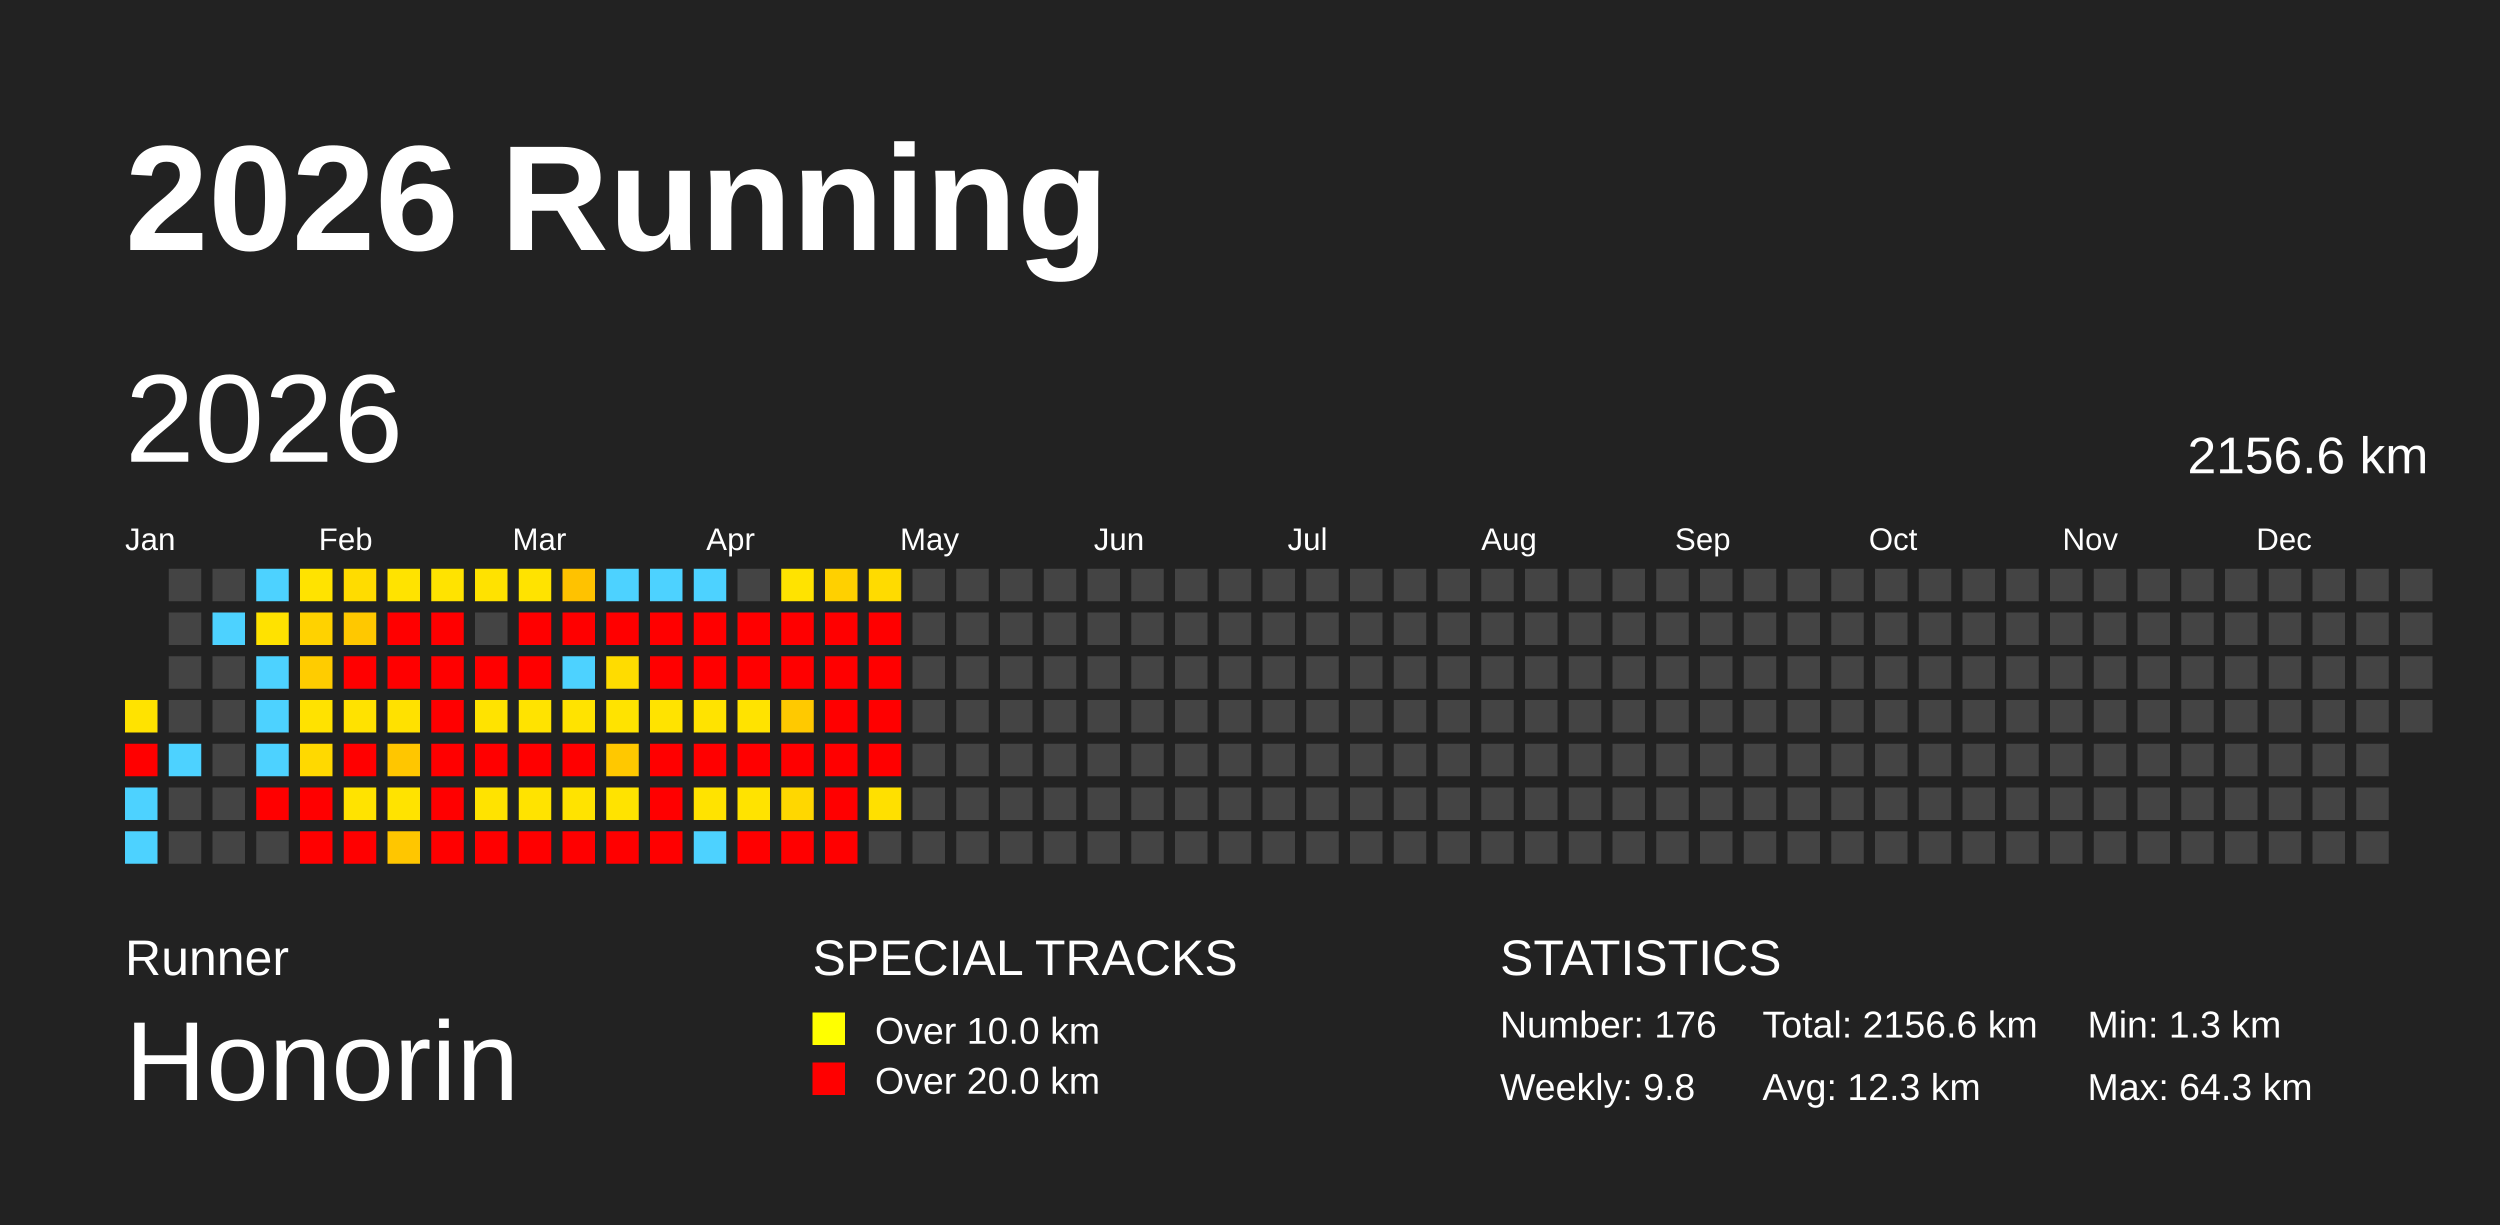
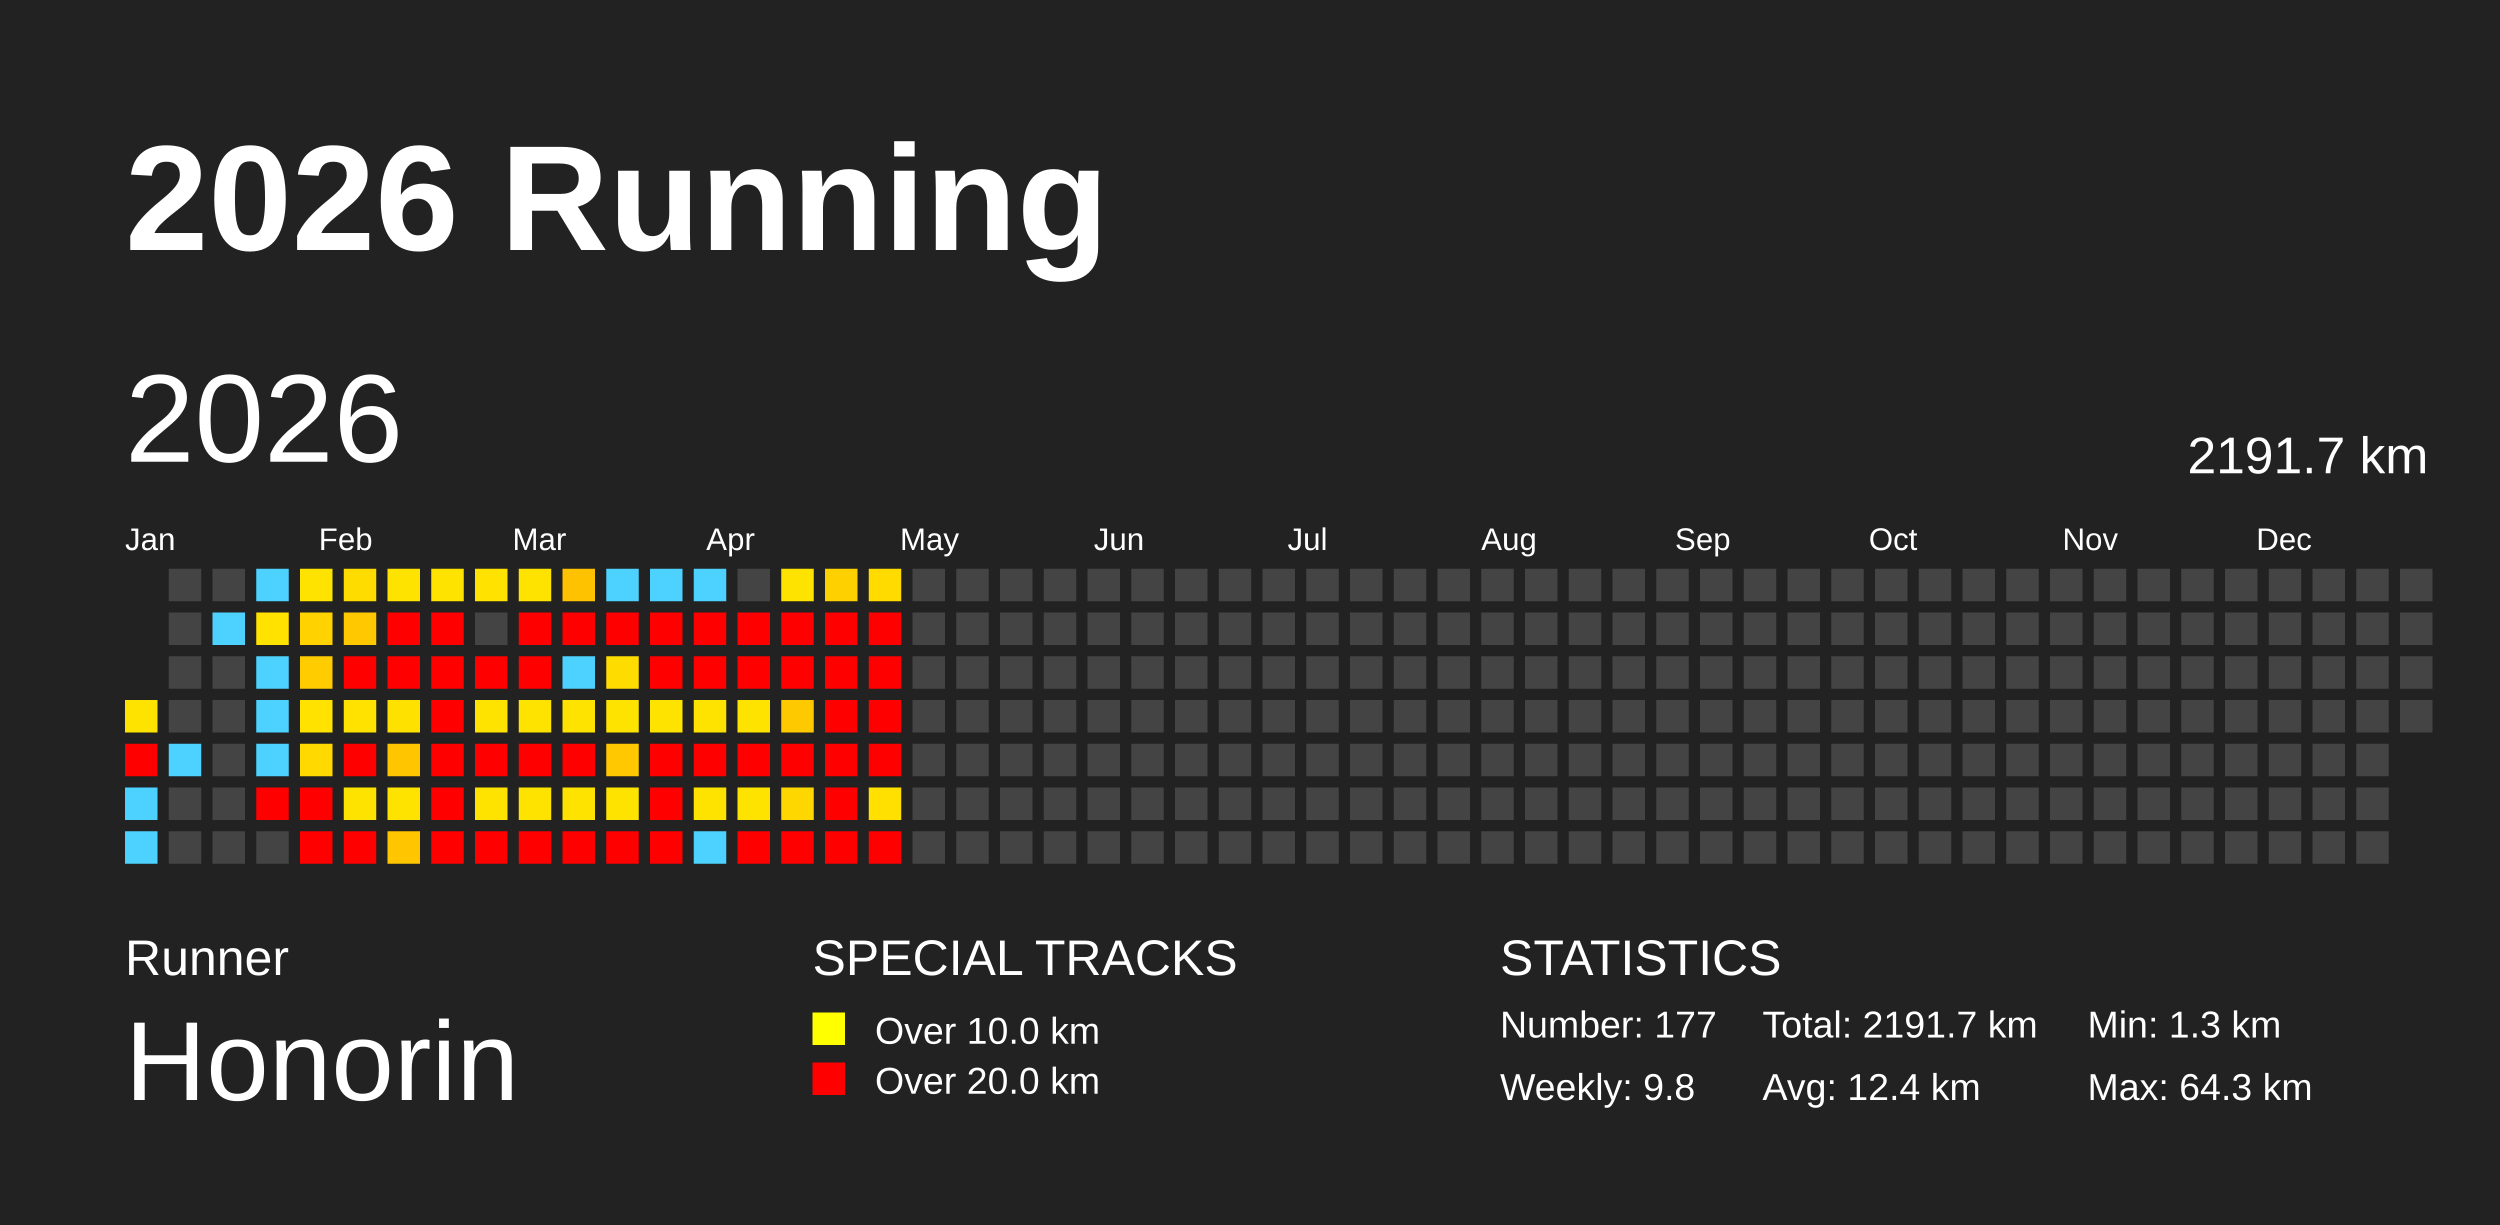
<svg xmlns="http://www.w3.org/2000/svg" baseProfile="full" height="98mm" version="1.1" viewBox="0,0,200,98" width="200mm">
  <defs />
  <rect fill="#222222" height="98" width="200" x="0" y="0" />
  <text fill="#FFFFFF" style="font-size:12px; font-family:Arial; font-weight:bold;" x="10" y="20">2026 Running</text>
  <text fill="#FFFFFF" style="font-size:4px; font-family:Arial" x="10" y="78">Runner</text>
  <text fill="#FFFFFF" style="font-size:9px; font-family:Arial" x="10" y="88">Honorin</text>
  <text fill="#FFFFFF" style="font-size:4px; font-family:Arial" x="65" y="78">SPECIAL TRACKS</text>
  <rect fill="yellow" height="2.6" width="2.6" x="65" y="81" />
  <text fill="#FFFFFF" style="font-size:3px; font-family:Arial" x="70" y="83.5">Over 10.0 km</text>
  <rect fill="red" height="2.6" width="2.6" x="65" y="85" />
  <text fill="#FFFFFF" style="font-size:3px; font-family:Arial" x="70" y="87.5">Over 20.0 km</text>
  <text fill="#FFFFFF" style="font-size:4px; font-family:Arial" x="120" y="78">STATISTICS</text>
-   <text fill="#FFFFFF" style="font-size:3px; font-family:Arial" x="120" y="83">Number: 176</text>
+   <text fill="#FFFFFF" style="font-size:3px; font-family:Arial" x="120" y="83">Number: 177</text>
  <text fill="#FFFFFF" style="font-size:3px; font-family:Arial" x="120" y="88">Weekly: 9.8</text>
-   <text fill="#FFFFFF" style="font-size:3px; font-family:Arial" x="141" y="83">Total: 2156.6 km</text>
-   <text fill="#FFFFFF" style="font-size:3px; font-family:Arial" x="141" y="88">Avg: 12.3 km</text>
+   <text fill="#FFFFFF" style="font-size:3px; font-family:Arial" x="141" y="83">Total: 2191.7 km</text>
+   <text fill="#FFFFFF" style="font-size:3px; font-family:Arial" x="141" y="88">Avg: 12.4 km</text>
  <text fill="#FFFFFF" style="font-size:3px; font-family:Arial" x="167" y="83">Min: 1.3 km</text>
  <text fill="#FFFFFF" style="font-size:3px; font-family:Arial" x="167" y="88">Max: 64.3 km</text>
  <text dominant-baseline="hanging" fill="#FFFFFF" style="font-size:10.0px; font-family:Arial;" x="10" y="30">2026</text>
-   <text dominant-baseline="hanging" fill="#FFFFFF" style="font-size:4.125px; font-family:Arial;" x="175" y="35">2156.6 km</text>
+   <text dominant-baseline="hanging" fill="#FFFFFF" style="font-size:4.125px; font-family:Arial;" x="175" y="35">2191.7 km</text>
  <text fill="#FFFFFF" style="font-size:2.5px; font-family:Arial" x="10.0" y="44">Jan</text>
  <text fill="#FFFFFF" style="font-size:2.5px; font-family:Arial" x="25.5" y="44">Feb</text>
  <text fill="#FFFFFF" style="font-size:2.5px; font-family:Arial" x="41.0" y="44">Mar</text>
  <text fill="#FFFFFF" style="font-size:2.5px; font-family:Arial" x="56.5" y="44">Apr</text>
  <text fill="#FFFFFF" style="font-size:2.5px; font-family:Arial" x="72.0" y="44">May</text>
  <text fill="#FFFFFF" style="font-size:2.5px; font-family:Arial" x="87.5" y="44">Jun</text>
  <text fill="#FFFFFF" style="font-size:2.5px; font-family:Arial" x="103.0" y="44">Jul</text>
  <text fill="#FFFFFF" style="font-size:2.5px; font-family:Arial" x="118.5" y="44">Aug</text>
  <text fill="#FFFFFF" style="font-size:2.5px; font-family:Arial" x="134.0" y="44">Sep</text>
  <text fill="#FFFFFF" style="font-size:2.5px; font-family:Arial" x="149.5" y="44">Oct</text>
  <text fill="#FFFFFF" style="font-size:2.5px; font-family:Arial" x="165.0" y="44">Nov</text>
  <text fill="#FFFFFF" style="font-size:2.5px; font-family:Arial" x="180.5" y="44">Dec</text>
  <rect fill="#ffe300" height="2.6" width="2.6" x="10.0" y="56.0" />
  <rect fill="red" height="2.6" width="2.6" x="10.0" y="59.5" />
  <rect fill="#4dd2ff" height="2.6" width="2.6" x="10.0" y="63.0" />
  <rect fill="#4dd2ff" height="2.6" width="2.6" x="10.0" y="66.5" />
  <rect fill="#444444" height="2.6" width="2.6" x="13.5" y="45.5" />
  <rect fill="#444444" height="2.6" width="2.6" x="13.5" y="49.0" />
  <rect fill="#444444" height="2.6" width="2.6" x="13.5" y="52.5" />
  <rect fill="#444444" height="2.6" width="2.6" x="13.5" y="56.0" />
  <rect fill="#4dd2ff" height="2.6" width="2.6" x="13.5" y="59.5" />
  <rect fill="#444444" height="2.6" width="2.6" x="13.5" y="63.0" />
  <rect fill="#444444" height="2.6" width="2.6" x="13.5" y="66.5" />
  <rect fill="#444444" height="2.6" width="2.6" x="17.0" y="45.5" />
  <rect fill="#4dd2ff" height="2.6" width="2.6" x="17.0" y="49.0" />
  <rect fill="#444444" height="2.6" width="2.6" x="17.0" y="52.5" />
  <rect fill="#444444" height="2.6" width="2.6" x="17.0" y="56.0" />
  <rect fill="#444444" height="2.6" width="2.6" x="17.0" y="59.5" />
  <rect fill="#444444" height="2.6" width="2.6" x="17.0" y="63.0" />
  <rect fill="#444444" height="2.6" width="2.6" x="17.0" y="66.5" />
  <rect fill="#4dd2ff" height="2.6" width="2.6" x="20.5" y="45.5" />
  <rect fill="#ffe200" height="2.6" width="2.6" x="20.5" y="49.0" />
  <rect fill="#4dd2ff" height="2.6" width="2.6" x="20.5" y="52.5" />
  <rect fill="#4dd2ff" height="2.6" width="2.6" x="20.5" y="56.0" />
  <rect fill="#4dd2ff" height="2.6" width="2.6" x="20.5" y="59.5" />
  <rect fill="red" height="2.6" width="2.6" x="20.5" y="63.0" />
  <rect fill="#444444" height="2.6" width="2.6" x="20.5" y="66.5" />
  <rect fill="#ffe300" height="2.6" width="2.6" x="24.0" y="45.5" />
  <rect fill="#ffd200" height="2.6" width="2.6" x="24.0" y="49.0" />
  <rect fill="#ffcc00" height="2.6" width="2.6" x="24.0" y="52.5" />
  <rect fill="#ffe200" height="2.6" width="2.6" x="24.0" y="56.0" />
  <rect fill="#ffd900" height="2.6" width="2.6" x="24.0" y="59.5" />
  <rect fill="red" height="2.6" width="2.6" x="24.0" y="63.0" />
  <rect fill="red" height="2.6" width="2.6" x="24.0" y="66.5" />
  <rect fill="#ffdc00" height="2.6" width="2.6" x="27.5" y="45.5" />
  <rect fill="#ffc800" height="2.6" width="2.6" x="27.5" y="49.0" />
  <rect fill="red" height="2.6" width="2.6" x="27.5" y="52.5" />
  <rect fill="#ffe200" height="2.6" width="2.6" x="27.5" y="56.0" />
  <rect fill="red" height="2.6" width="2.6" x="27.5" y="59.5" />
  <rect fill="#ffe300" height="2.6" width="2.6" x="27.5" y="63.0" />
  <rect fill="red" height="2.6" width="2.6" x="27.5" y="66.5" />
  <rect fill="#ffe300" height="2.6" width="2.6" x="31.0" y="45.5" />
  <rect fill="red" height="2.6" width="2.6" x="31.0" y="49.0" />
  <rect fill="red" height="2.6" width="2.6" x="31.0" y="52.5" />
  <rect fill="#ffe100" height="2.6" width="2.6" x="31.0" y="56.0" />
  <rect fill="#ffc600" height="2.6" width="2.6" x="31.0" y="59.5" />
  <rect fill="#ffe300" height="2.6" width="2.6" x="31.0" y="63.0" />
  <rect fill="#ffc600" height="2.6" width="2.6" x="31.0" y="66.5" />
  <rect fill="#ffe300" height="2.6" width="2.6" x="34.5" y="45.5" />
  <rect fill="red" height="2.6" width="2.6" x="34.5" y="49.0" />
  <rect fill="red" height="2.6" width="2.6" x="34.5" y="52.5" />
  <rect fill="red" height="2.6" width="2.6" x="34.5" y="56.0" />
  <rect fill="red" height="2.6" width="2.6" x="34.5" y="59.5" />
  <rect fill="red" height="2.6" width="2.6" x="34.5" y="63.0" />
  <rect fill="red" height="2.6" width="2.6" x="34.5" y="66.5" />
  <rect fill="#ffe200" height="2.6" width="2.6" x="38.0" y="45.5" />
  <rect fill="#444444" height="2.6" width="2.6" x="38.0" y="49.0" />
  <rect fill="red" height="2.6" width="2.6" x="38.0" y="52.5" />
  <rect fill="#ffe300" height="2.6" width="2.6" x="38.0" y="56.0" />
  <rect fill="red" height="2.6" width="2.6" x="38.0" y="59.5" />
  <rect fill="#ffe300" height="2.6" width="2.6" x="38.0" y="63.0" />
  <rect fill="red" height="2.6" width="2.6" x="38.0" y="66.5" />
  <rect fill="#ffe300" height="2.6" width="2.6" x="41.5" y="45.5" />
  <rect fill="red" height="2.6" width="2.6" x="41.5" y="49.0" />
  <rect fill="red" height="2.6" width="2.6" x="41.5" y="52.5" />
  <rect fill="#ffe300" height="2.6" width="2.6" x="41.5" y="56.0" />
  <rect fill="red" height="2.6" width="2.6" x="41.5" y="59.5" />
  <rect fill="#ffe300" height="2.6" width="2.6" x="41.5" y="63.0" />
  <rect fill="red" height="2.6" width="2.6" x="41.5" y="66.5" />
  <rect fill="#ffc200" height="2.6" width="2.6" x="45.0" y="45.5" />
  <rect fill="red" height="2.6" width="2.6" x="45.0" y="49.0" />
  <rect fill="#4dd2ff" height="2.6" width="2.6" x="45.0" y="52.5" />
  <rect fill="#ffe300" height="2.6" width="2.6" x="45.0" y="56.0" />
  <rect fill="red" height="2.6" width="2.6" x="45.0" y="59.5" />
  <rect fill="#ffe300" height="2.6" width="2.6" x="45.0" y="63.0" />
  <rect fill="red" height="2.6" width="2.6" x="45.0" y="66.5" />
  <rect fill="#4dd2ff" height="2.6" width="2.6" x="48.5" y="45.5" />
  <rect fill="red" height="2.6" width="2.6" x="48.5" y="49.0" />
  <rect fill="#ffdc00" height="2.6" width="2.6" x="48.5" y="52.5" />
  <rect fill="#ffe300" height="2.6" width="2.6" x="48.5" y="56.0" />
  <rect fill="#ffc800" height="2.6" width="2.6" x="48.5" y="59.5" />
  <rect fill="#ffe300" height="2.6" width="2.6" x="48.5" y="63.0" />
  <rect fill="red" height="2.6" width="2.6" x="48.5" y="66.5" />
  <rect fill="#4dd2ff" height="2.6" width="2.6" x="52.0" y="45.5" />
  <rect fill="red" height="2.6" width="2.6" x="52.0" y="49.0" />
  <rect fill="red" height="2.6" width="2.6" x="52.0" y="52.5" />
  <rect fill="#ffe300" height="2.6" width="2.6" x="52.0" y="56.0" />
  <rect fill="red" height="2.6" width="2.6" x="52.0" y="59.5" />
  <rect fill="red" height="2.6" width="2.6" x="52.0" y="63.0" />
  <rect fill="red" height="2.6" width="2.6" x="52.0" y="66.5" />
  <rect fill="#4dd2ff" height="2.6" width="2.6" x="55.5" y="45.5" />
  <rect fill="red" height="2.6" width="2.6" x="55.5" y="49.0" />
  <rect fill="red" height="2.6" width="2.6" x="55.5" y="52.5" />
  <rect fill="#ffe300" height="2.6" width="2.6" x="55.5" y="56.0" />
  <rect fill="red" height="2.6" width="2.6" x="55.5" y="59.5" />
  <rect fill="#ffe300" height="2.6" width="2.6" x="55.5" y="63.0" />
  <rect fill="#4dd2ff" height="2.6" width="2.6" x="55.5" y="66.5" />
  <rect fill="#444444" height="2.6" width="2.6" x="59.0" y="45.5" />
  <rect fill="red" height="2.6" width="2.6" x="59.0" y="49.0" />
  <rect fill="red" height="2.6" width="2.6" x="59.0" y="52.5" />
  <rect fill="#ffe300" height="2.6" width="2.6" x="59.0" y="56.0" />
  <rect fill="red" height="2.6" width="2.6" x="59.0" y="59.5" />
  <rect fill="#ffe300" height="2.6" width="2.6" x="59.0" y="63.0" />
  <rect fill="red" height="2.6" width="2.6" x="59.0" y="66.5" />
  <rect fill="#ffe300" height="2.6" width="2.6" x="62.5" y="45.5" />
  <rect fill="red" height="2.6" width="2.6" x="62.5" y="49.0" />
  <rect fill="red" height="2.6" width="2.6" x="62.5" y="52.5" />
  <rect fill="#ffc900" height="2.6" width="2.6" x="62.5" y="56.0" />
  <rect fill="red" height="2.6" width="2.6" x="62.5" y="59.5" />
  <rect fill="#ffd700" height="2.6" width="2.6" x="62.5" y="63.0" />
  <rect fill="red" height="2.6" width="2.6" x="62.5" y="66.5" />
  <rect fill="#ffd000" height="2.6" width="2.6" x="66.0" y="45.5" />
  <rect fill="red" height="2.6" width="2.6" x="66.0" y="49.0" />
  <rect fill="red" height="2.6" width="2.6" x="66.0" y="52.5" />
  <rect fill="red" height="2.6" width="2.6" x="66.0" y="56.0" />
  <rect fill="red" height="2.6" width="2.6" x="66.0" y="59.5" />
  <rect fill="red" height="2.6" width="2.6" x="66.0" y="63.0" />
  <rect fill="red" height="2.6" width="2.6" x="66.0" y="66.5" />
  <rect fill="#ffdb00" height="2.6" width="2.6" x="69.5" y="45.5" />
  <rect fill="red" height="2.6" width="2.6" x="69.5" y="49.0" />
  <rect fill="red" height="2.6" width="2.6" x="69.5" y="52.5" />
  <rect fill="red" height="2.6" width="2.6" x="69.5" y="56.0" />
  <rect fill="red" height="2.6" width="2.6" x="69.5" y="59.5" />
  <rect fill="#ffe000" height="2.6" width="2.6" x="69.5" y="63.0" />
-   <rect fill="#444444" height="2.6" width="2.6" x="69.5" y="66.5" />
+   <rect fill="red" height="2.6" width="2.6" x="69.5" y="66.5" />
  <rect fill="#444444" height="2.6" width="2.6" x="73.0" y="45.5" />
  <rect fill="#444444" height="2.6" width="2.6" x="73.0" y="49.0" />
  <rect fill="#444444" height="2.6" width="2.6" x="73.0" y="52.5" />
  <rect fill="#444444" height="2.6" width="2.6" x="73.0" y="56.0" />
  <rect fill="#444444" height="2.6" width="2.6" x="73.0" y="59.5" />
  <rect fill="#444444" height="2.6" width="2.6" x="73.0" y="63.0" />
  <rect fill="#444444" height="2.6" width="2.6" x="73.0" y="66.5" />
  <rect fill="#444444" height="2.6" width="2.6" x="76.5" y="45.5" />
  <rect fill="#444444" height="2.6" width="2.6" x="76.5" y="49.0" />
  <rect fill="#444444" height="2.6" width="2.6" x="76.5" y="52.5" />
  <rect fill="#444444" height="2.6" width="2.6" x="76.5" y="56.0" />
  <rect fill="#444444" height="2.6" width="2.6" x="76.5" y="59.5" />
  <rect fill="#444444" height="2.6" width="2.6" x="76.5" y="63.0" />
  <rect fill="#444444" height="2.6" width="2.6" x="76.5" y="66.5" />
  <rect fill="#444444" height="2.6" width="2.6" x="80.0" y="45.5" />
  <rect fill="#444444" height="2.6" width="2.6" x="80.0" y="49.0" />
  <rect fill="#444444" height="2.6" width="2.6" x="80.0" y="52.5" />
  <rect fill="#444444" height="2.6" width="2.6" x="80.0" y="56.0" />
  <rect fill="#444444" height="2.6" width="2.6" x="80.0" y="59.5" />
  <rect fill="#444444" height="2.6" width="2.6" x="80.0" y="63.0" />
  <rect fill="#444444" height="2.6" width="2.6" x="80.0" y="66.5" />
  <rect fill="#444444" height="2.6" width="2.6" x="83.5" y="45.5" />
  <rect fill="#444444" height="2.6" width="2.6" x="83.5" y="49.0" />
  <rect fill="#444444" height="2.6" width="2.6" x="83.5" y="52.5" />
  <rect fill="#444444" height="2.6" width="2.6" x="83.5" y="56.0" />
  <rect fill="#444444" height="2.6" width="2.6" x="83.5" y="59.5" />
  <rect fill="#444444" height="2.6" width="2.6" x="83.5" y="63.0" />
  <rect fill="#444444" height="2.6" width="2.6" x="83.5" y="66.5" />
  <rect fill="#444444" height="2.6" width="2.6" x="87.0" y="45.5" />
  <rect fill="#444444" height="2.6" width="2.6" x="87.0" y="49.0" />
  <rect fill="#444444" height="2.6" width="2.6" x="87.0" y="52.5" />
  <rect fill="#444444" height="2.6" width="2.6" x="87.0" y="56.0" />
  <rect fill="#444444" height="2.6" width="2.6" x="87.0" y="59.5" />
  <rect fill="#444444" height="2.6" width="2.6" x="87.0" y="63.0" />
  <rect fill="#444444" height="2.6" width="2.6" x="87.0" y="66.5" />
  <rect fill="#444444" height="2.6" width="2.6" x="90.5" y="45.5" />
  <rect fill="#444444" height="2.6" width="2.6" x="90.5" y="49.0" />
  <rect fill="#444444" height="2.6" width="2.6" x="90.5" y="52.5" />
  <rect fill="#444444" height="2.6" width="2.6" x="90.5" y="56.0" />
  <rect fill="#444444" height="2.6" width="2.6" x="90.5" y="59.5" />
  <rect fill="#444444" height="2.6" width="2.6" x="90.5" y="63.0" />
  <rect fill="#444444" height="2.6" width="2.6" x="90.5" y="66.5" />
  <rect fill="#444444" height="2.6" width="2.6" x="94.0" y="45.5" />
  <rect fill="#444444" height="2.6" width="2.6" x="94.0" y="49.0" />
  <rect fill="#444444" height="2.6" width="2.6" x="94.0" y="52.5" />
  <rect fill="#444444" height="2.6" width="2.6" x="94.0" y="56.0" />
  <rect fill="#444444" height="2.6" width="2.6" x="94.0" y="59.5" />
  <rect fill="#444444" height="2.6" width="2.6" x="94.0" y="63.0" />
  <rect fill="#444444" height="2.6" width="2.6" x="94.0" y="66.5" />
  <rect fill="#444444" height="2.6" width="2.6" x="97.5" y="45.5" />
  <rect fill="#444444" height="2.6" width="2.6" x="97.5" y="49.0" />
  <rect fill="#444444" height="2.6" width="2.6" x="97.5" y="52.5" />
  <rect fill="#444444" height="2.6" width="2.6" x="97.5" y="56.0" />
  <rect fill="#444444" height="2.6" width="2.6" x="97.5" y="59.5" />
  <rect fill="#444444" height="2.6" width="2.6" x="97.5" y="63.0" />
  <rect fill="#444444" height="2.6" width="2.6" x="97.5" y="66.5" />
  <rect fill="#444444" height="2.6" width="2.6" x="101.0" y="45.5" />
  <rect fill="#444444" height="2.6" width="2.6" x="101.0" y="49.0" />
  <rect fill="#444444" height="2.6" width="2.6" x="101.0" y="52.5" />
  <rect fill="#444444" height="2.6" width="2.6" x="101.0" y="56.0" />
  <rect fill="#444444" height="2.6" width="2.6" x="101.0" y="59.5" />
  <rect fill="#444444" height="2.6" width="2.6" x="101.0" y="63.0" />
  <rect fill="#444444" height="2.6" width="2.6" x="101.0" y="66.5" />
  <rect fill="#444444" height="2.6" width="2.6" x="104.5" y="45.5" />
  <rect fill="#444444" height="2.6" width="2.6" x="104.5" y="49.0" />
  <rect fill="#444444" height="2.6" width="2.6" x="104.5" y="52.5" />
  <rect fill="#444444" height="2.6" width="2.6" x="104.5" y="56.0" />
  <rect fill="#444444" height="2.6" width="2.6" x="104.5" y="59.5" />
  <rect fill="#444444" height="2.6" width="2.6" x="104.5" y="63.0" />
  <rect fill="#444444" height="2.6" width="2.6" x="104.5" y="66.5" />
  <rect fill="#444444" height="2.6" width="2.6" x="108.0" y="45.5" />
  <rect fill="#444444" height="2.6" width="2.6" x="108.0" y="49.0" />
  <rect fill="#444444" height="2.6" width="2.6" x="108.0" y="52.5" />
  <rect fill="#444444" height="2.6" width="2.6" x="108.0" y="56.0" />
  <rect fill="#444444" height="2.6" width="2.6" x="108.0" y="59.5" />
  <rect fill="#444444" height="2.6" width="2.6" x="108.0" y="63.0" />
  <rect fill="#444444" height="2.6" width="2.6" x="108.0" y="66.5" />
  <rect fill="#444444" height="2.6" width="2.6" x="111.5" y="45.5" />
  <rect fill="#444444" height="2.6" width="2.6" x="111.5" y="49.0" />
  <rect fill="#444444" height="2.6" width="2.6" x="111.5" y="52.5" />
  <rect fill="#444444" height="2.6" width="2.6" x="111.5" y="56.0" />
  <rect fill="#444444" height="2.6" width="2.6" x="111.5" y="59.5" />
  <rect fill="#444444" height="2.6" width="2.6" x="111.5" y="63.0" />
  <rect fill="#444444" height="2.6" width="2.6" x="111.5" y="66.5" />
  <rect fill="#444444" height="2.6" width="2.6" x="115.0" y="45.5" />
  <rect fill="#444444" height="2.6" width="2.6" x="115.0" y="49.0" />
  <rect fill="#444444" height="2.6" width="2.6" x="115.0" y="52.5" />
  <rect fill="#444444" height="2.6" width="2.6" x="115.0" y="56.0" />
  <rect fill="#444444" height="2.6" width="2.6" x="115.0" y="59.5" />
  <rect fill="#444444" height="2.6" width="2.6" x="115.0" y="63.0" />
  <rect fill="#444444" height="2.6" width="2.6" x="115.0" y="66.5" />
  <rect fill="#444444" height="2.6" width="2.6" x="118.5" y="45.5" />
  <rect fill="#444444" height="2.6" width="2.6" x="118.5" y="49.0" />
  <rect fill="#444444" height="2.6" width="2.6" x="118.5" y="52.5" />
  <rect fill="#444444" height="2.6" width="2.6" x="118.5" y="56.0" />
  <rect fill="#444444" height="2.6" width="2.6" x="118.5" y="59.5" />
  <rect fill="#444444" height="2.6" width="2.6" x="118.5" y="63.0" />
  <rect fill="#444444" height="2.6" width="2.6" x="118.5" y="66.5" />
  <rect fill="#444444" height="2.6" width="2.6" x="122.0" y="45.5" />
  <rect fill="#444444" height="2.6" width="2.6" x="122.0" y="49.0" />
  <rect fill="#444444" height="2.6" width="2.6" x="122.0" y="52.5" />
  <rect fill="#444444" height="2.6" width="2.6" x="122.0" y="56.0" />
  <rect fill="#444444" height="2.6" width="2.6" x="122.0" y="59.5" />
  <rect fill="#444444" height="2.6" width="2.6" x="122.0" y="63.0" />
  <rect fill="#444444" height="2.6" width="2.6" x="122.0" y="66.5" />
  <rect fill="#444444" height="2.6" width="2.6" x="125.5" y="45.5" />
  <rect fill="#444444" height="2.6" width="2.6" x="125.5" y="49.0" />
  <rect fill="#444444" height="2.6" width="2.6" x="125.5" y="52.5" />
  <rect fill="#444444" height="2.6" width="2.6" x="125.5" y="56.0" />
  <rect fill="#444444" height="2.6" width="2.6" x="125.5" y="59.5" />
  <rect fill="#444444" height="2.6" width="2.6" x="125.5" y="63.0" />
  <rect fill="#444444" height="2.6" width="2.6" x="125.5" y="66.5" />
  <rect fill="#444444" height="2.6" width="2.6" x="129.0" y="45.5" />
  <rect fill="#444444" height="2.6" width="2.6" x="129.0" y="49.0" />
  <rect fill="#444444" height="2.6" width="2.6" x="129.0" y="52.5" />
  <rect fill="#444444" height="2.6" width="2.6" x="129.0" y="56.0" />
  <rect fill="#444444" height="2.6" width="2.6" x="129.0" y="59.5" />
  <rect fill="#444444" height="2.6" width="2.6" x="129.0" y="63.0" />
  <rect fill="#444444" height="2.6" width="2.6" x="129.0" y="66.5" />
  <rect fill="#444444" height="2.6" width="2.6" x="132.5" y="45.5" />
  <rect fill="#444444" height="2.6" width="2.6" x="132.5" y="49.0" />
  <rect fill="#444444" height="2.6" width="2.6" x="132.5" y="52.5" />
  <rect fill="#444444" height="2.6" width="2.6" x="132.5" y="56.0" />
  <rect fill="#444444" height="2.6" width="2.6" x="132.5" y="59.5" />
  <rect fill="#444444" height="2.6" width="2.6" x="132.5" y="63.0" />
  <rect fill="#444444" height="2.6" width="2.6" x="132.5" y="66.5" />
  <rect fill="#444444" height="2.6" width="2.6" x="136.0" y="45.5" />
  <rect fill="#444444" height="2.6" width="2.6" x="136.0" y="49.0" />
  <rect fill="#444444" height="2.6" width="2.6" x="136.0" y="52.5" />
  <rect fill="#444444" height="2.6" width="2.6" x="136.0" y="56.0" />
  <rect fill="#444444" height="2.6" width="2.6" x="136.0" y="59.5" />
  <rect fill="#444444" height="2.6" width="2.6" x="136.0" y="63.0" />
  <rect fill="#444444" height="2.6" width="2.6" x="136.0" y="66.5" />
  <rect fill="#444444" height="2.6" width="2.6" x="139.5" y="45.5" />
  <rect fill="#444444" height="2.6" width="2.6" x="139.5" y="49.0" />
  <rect fill="#444444" height="2.6" width="2.6" x="139.5" y="52.5" />
  <rect fill="#444444" height="2.6" width="2.6" x="139.5" y="56.0" />
  <rect fill="#444444" height="2.6" width="2.6" x="139.5" y="59.5" />
  <rect fill="#444444" height="2.6" width="2.6" x="139.5" y="63.0" />
  <rect fill="#444444" height="2.6" width="2.6" x="139.5" y="66.5" />
  <rect fill="#444444" height="2.6" width="2.6" x="143.0" y="45.5" />
  <rect fill="#444444" height="2.6" width="2.6" x="143.0" y="49.0" />
  <rect fill="#444444" height="2.6" width="2.6" x="143.0" y="52.5" />
  <rect fill="#444444" height="2.6" width="2.6" x="143.0" y="56.0" />
  <rect fill="#444444" height="2.6" width="2.6" x="143.0" y="59.5" />
  <rect fill="#444444" height="2.6" width="2.6" x="143.0" y="63.0" />
  <rect fill="#444444" height="2.6" width="2.6" x="143.0" y="66.5" />
  <rect fill="#444444" height="2.6" width="2.6" x="146.5" y="45.5" />
  <rect fill="#444444" height="2.6" width="2.6" x="146.5" y="49.0" />
  <rect fill="#444444" height="2.6" width="2.6" x="146.5" y="52.5" />
  <rect fill="#444444" height="2.6" width="2.6" x="146.5" y="56.0" />
  <rect fill="#444444" height="2.6" width="2.6" x="146.5" y="59.5" />
  <rect fill="#444444" height="2.6" width="2.6" x="146.5" y="63.0" />
  <rect fill="#444444" height="2.6" width="2.6" x="146.5" y="66.5" />
  <rect fill="#444444" height="2.6" width="2.6" x="150.0" y="45.5" />
  <rect fill="#444444" height="2.6" width="2.6" x="150.0" y="49.0" />
  <rect fill="#444444" height="2.6" width="2.6" x="150.0" y="52.5" />
  <rect fill="#444444" height="2.6" width="2.6" x="150.0" y="56.0" />
  <rect fill="#444444" height="2.6" width="2.6" x="150.0" y="59.5" />
  <rect fill="#444444" height="2.6" width="2.6" x="150.0" y="63.0" />
  <rect fill="#444444" height="2.6" width="2.6" x="150.0" y="66.5" />
  <rect fill="#444444" height="2.6" width="2.6" x="153.5" y="45.5" />
  <rect fill="#444444" height="2.6" width="2.6" x="153.5" y="49.0" />
  <rect fill="#444444" height="2.6" width="2.6" x="153.5" y="52.5" />
  <rect fill="#444444" height="2.6" width="2.6" x="153.5" y="56.0" />
  <rect fill="#444444" height="2.6" width="2.6" x="153.5" y="59.5" />
  <rect fill="#444444" height="2.6" width="2.6" x="153.5" y="63.0" />
  <rect fill="#444444" height="2.6" width="2.6" x="153.5" y="66.5" />
  <rect fill="#444444" height="2.6" width="2.6" x="157.0" y="45.5" />
  <rect fill="#444444" height="2.6" width="2.6" x="157.0" y="49.0" />
  <rect fill="#444444" height="2.6" width="2.6" x="157.0" y="52.5" />
  <rect fill="#444444" height="2.6" width="2.6" x="157.0" y="56.0" />
  <rect fill="#444444" height="2.6" width="2.6" x="157.0" y="59.5" />
  <rect fill="#444444" height="2.6" width="2.6" x="157.0" y="63.0" />
  <rect fill="#444444" height="2.6" width="2.6" x="157.0" y="66.5" />
  <rect fill="#444444" height="2.6" width="2.6" x="160.5" y="45.5" />
  <rect fill="#444444" height="2.6" width="2.6" x="160.5" y="49.0" />
  <rect fill="#444444" height="2.6" width="2.6" x="160.5" y="52.5" />
  <rect fill="#444444" height="2.6" width="2.6" x="160.5" y="56.0" />
  <rect fill="#444444" height="2.6" width="2.6" x="160.5" y="59.5" />
  <rect fill="#444444" height="2.6" width="2.6" x="160.5" y="63.0" />
  <rect fill="#444444" height="2.6" width="2.6" x="160.5" y="66.5" />
  <rect fill="#444444" height="2.6" width="2.6" x="164.0" y="45.5" />
  <rect fill="#444444" height="2.6" width="2.6" x="164.0" y="49.0" />
  <rect fill="#444444" height="2.6" width="2.6" x="164.0" y="52.5" />
  <rect fill="#444444" height="2.6" width="2.6" x="164.0" y="56.0" />
  <rect fill="#444444" height="2.6" width="2.6" x="164.0" y="59.5" />
  <rect fill="#444444" height="2.6" width="2.6" x="164.0" y="63.0" />
  <rect fill="#444444" height="2.6" width="2.6" x="164.0" y="66.5" />
  <rect fill="#444444" height="2.6" width="2.6" x="167.5" y="45.5" />
  <rect fill="#444444" height="2.6" width="2.6" x="167.5" y="49.0" />
  <rect fill="#444444" height="2.6" width="2.6" x="167.5" y="52.5" />
  <rect fill="#444444" height="2.6" width="2.6" x="167.5" y="56.0" />
  <rect fill="#444444" height="2.6" width="2.6" x="167.5" y="59.5" />
  <rect fill="#444444" height="2.6" width="2.6" x="167.5" y="63.0" />
  <rect fill="#444444" height="2.6" width="2.6" x="167.5" y="66.5" />
  <rect fill="#444444" height="2.6" width="2.6" x="171.0" y="45.5" />
  <rect fill="#444444" height="2.6" width="2.6" x="171.0" y="49.0" />
  <rect fill="#444444" height="2.6" width="2.6" x="171.0" y="52.5" />
  <rect fill="#444444" height="2.6" width="2.6" x="171.0" y="56.0" />
  <rect fill="#444444" height="2.6" width="2.6" x="171.0" y="59.5" />
  <rect fill="#444444" height="2.6" width="2.6" x="171.0" y="63.0" />
  <rect fill="#444444" height="2.6" width="2.6" x="171.0" y="66.5" />
  <rect fill="#444444" height="2.6" width="2.6" x="174.5" y="45.5" />
  <rect fill="#444444" height="2.6" width="2.6" x="174.5" y="49.0" />
  <rect fill="#444444" height="2.6" width="2.6" x="174.5" y="52.5" />
  <rect fill="#444444" height="2.6" width="2.6" x="174.5" y="56.0" />
  <rect fill="#444444" height="2.6" width="2.6" x="174.5" y="59.5" />
  <rect fill="#444444" height="2.6" width="2.6" x="174.5" y="63.0" />
  <rect fill="#444444" height="2.6" width="2.6" x="174.5" y="66.5" />
  <rect fill="#444444" height="2.6" width="2.6" x="178.0" y="45.5" />
  <rect fill="#444444" height="2.6" width="2.6" x="178.0" y="49.0" />
  <rect fill="#444444" height="2.6" width="2.6" x="178.0" y="52.5" />
  <rect fill="#444444" height="2.6" width="2.6" x="178.0" y="56.0" />
  <rect fill="#444444" height="2.6" width="2.6" x="178.0" y="59.5" />
  <rect fill="#444444" height="2.6" width="2.6" x="178.0" y="63.0" />
  <rect fill="#444444" height="2.6" width="2.6" x="178.0" y="66.5" />
  <rect fill="#444444" height="2.6" width="2.6" x="181.5" y="45.5" />
  <rect fill="#444444" height="2.6" width="2.6" x="181.5" y="49.0" />
  <rect fill="#444444" height="2.6" width="2.6" x="181.5" y="52.5" />
  <rect fill="#444444" height="2.6" width="2.6" x="181.5" y="56.0" />
  <rect fill="#444444" height="2.6" width="2.6" x="181.5" y="59.5" />
  <rect fill="#444444" height="2.6" width="2.6" x="181.5" y="63.0" />
  <rect fill="#444444" height="2.6" width="2.6" x="181.5" y="66.5" />
  <rect fill="#444444" height="2.6" width="2.6" x="185.0" y="45.5" />
  <rect fill="#444444" height="2.6" width="2.6" x="185.0" y="49.0" />
  <rect fill="#444444" height="2.6" width="2.6" x="185.0" y="52.5" />
  <rect fill="#444444" height="2.6" width="2.6" x="185.0" y="56.0" />
  <rect fill="#444444" height="2.6" width="2.6" x="185.0" y="59.5" />
  <rect fill="#444444" height="2.6" width="2.6" x="185.0" y="63.0" />
  <rect fill="#444444" height="2.6" width="2.6" x="185.0" y="66.5" />
  <rect fill="#444444" height="2.6" width="2.6" x="188.5" y="45.5" />
  <rect fill="#444444" height="2.6" width="2.6" x="188.5" y="49.0" />
  <rect fill="#444444" height="2.6" width="2.6" x="188.5" y="52.5" />
  <rect fill="#444444" height="2.6" width="2.6" x="188.5" y="56.0" />
  <rect fill="#444444" height="2.6" width="2.6" x="188.5" y="59.5" />
  <rect fill="#444444" height="2.6" width="2.6" x="188.5" y="63.0" />
  <rect fill="#444444" height="2.6" width="2.6" x="188.5" y="66.5" />
  <rect fill="#444444" height="2.6" width="2.6" x="192.0" y="45.5" />
  <rect fill="#444444" height="2.6" width="2.6" x="192.0" y="49.0" />
  <rect fill="#444444" height="2.6" width="2.6" x="192.0" y="52.5" />
  <rect fill="#444444" height="2.6" width="2.6" x="192.0" y="56.0" />
</svg>
